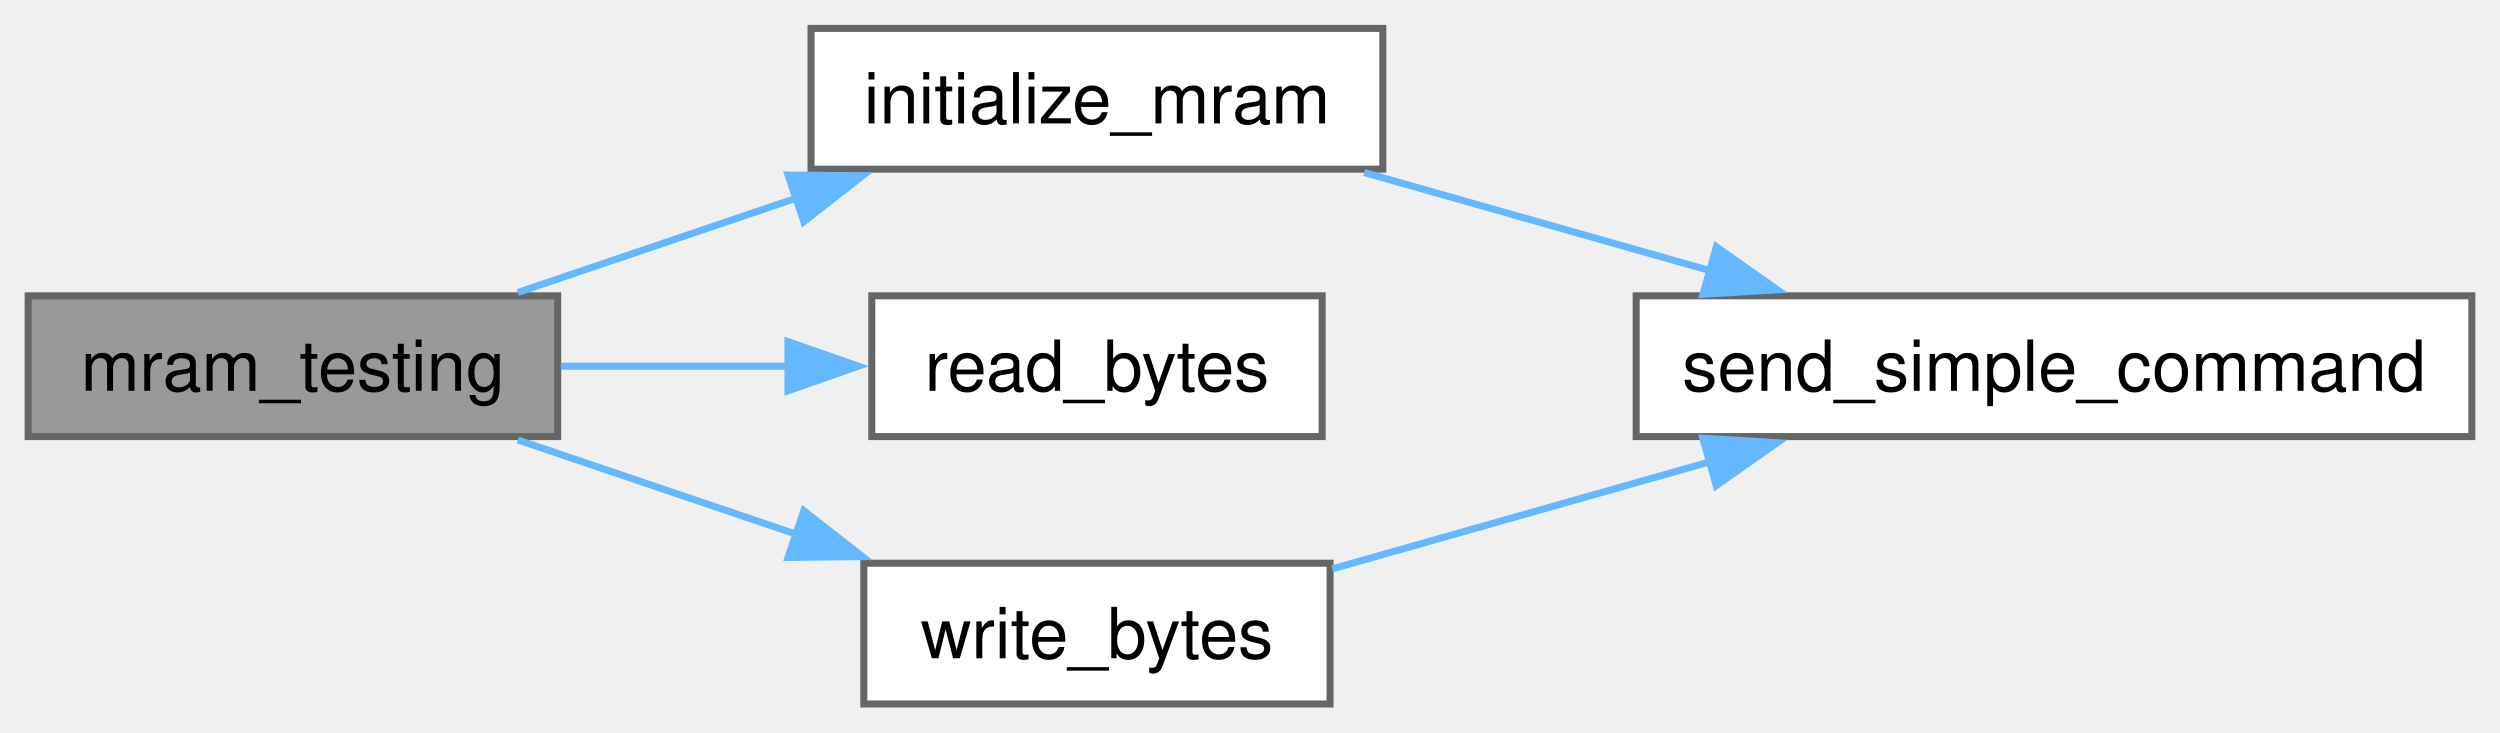
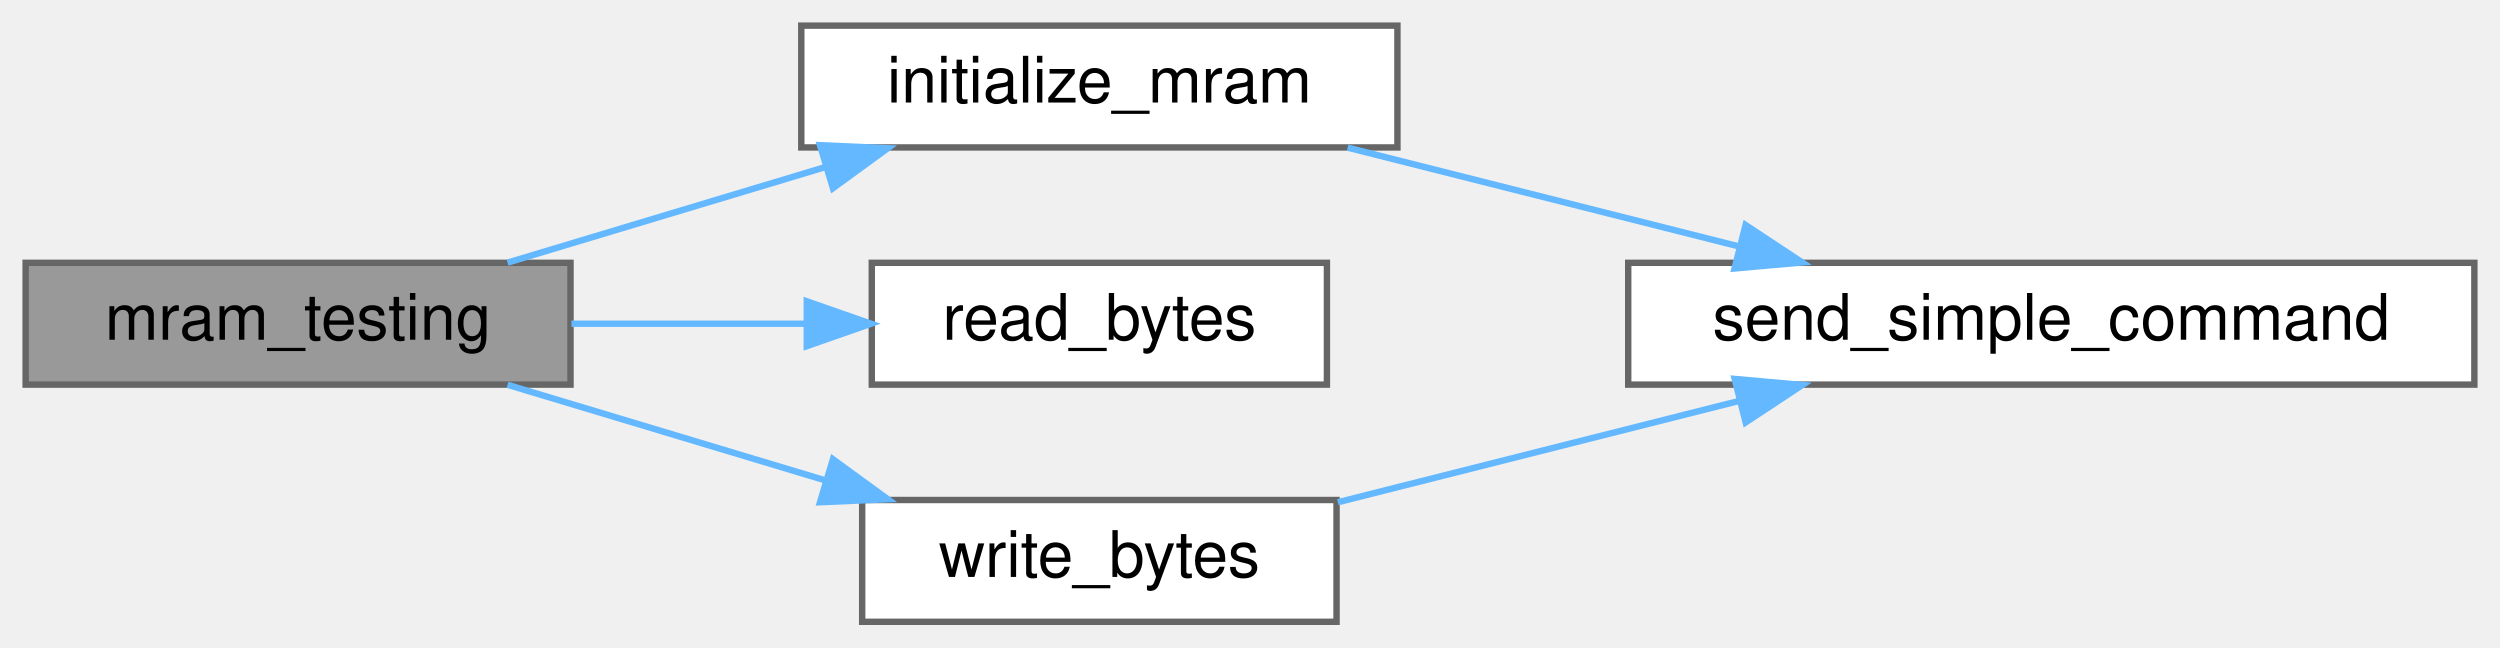
- <svg xmlns="http://www.w3.org/2000/svg" xmlns:xlink="http://www.w3.org/1999/xlink" width="355pt" height="104pt" viewBox="0.00 0.00 355.25 104.00">
-   <g id="graph0" class="graph" transform="scale(1 1) rotate(0) translate(4 100)">
+ <svg xmlns="http://www.w3.org/2000/svg" xmlns:xlink="http://www.w3.org/1999/xlink" width="390pt" height="101pt" viewBox="0.00 0.00 390.00 101.00">
+   <g id="graph0" class="graph" transform="scale(1 1) rotate(0) translate(4 97)">
    <g id="Node000001" class="node">
      <g id="a_Node000001">
-         <a xlink:title=" ">
-           <polygon fill="#999999" stroke="#666666" points="75.25,-58 0,-58 0,-38 75.25,-38 75.25,-58" />
-           <text text-anchor="middle" x="37.62" y="-44.5" font-family="Helvetica,sans-Serif" font-size="10.00">mram_testing</text>
+         <a xlink:title="Tests functions in mram.h.">
+           <polygon fill="#999999" stroke="#666666" points="85,-56 0,-56 0,-37 85,-37 85,-56" />
+           <text text-anchor="middle" x="42.5" y="-44" font-family="Helvetica,sans-Serif" font-size="10.00">mram_testing</text>
        </a>
      </g>
    </g>
    <g id="Node000002" class="node">
      <g id="a_Node000002">
        <a xlink:href="mram_8c.html#ae11c5653b6ee6161a4a838d899556106" target="_top" xlink:title=" ">
-           <polygon fill="white" stroke="#666666" points="192.5,-96 111.25,-96 111.25,-76 192.5,-76 192.5,-96" />
-           <text text-anchor="middle" x="151.88" y="-82.5" font-family="Helvetica,sans-Serif" font-size="10.00">initialize_mram</text>
+           <polygon fill="white" stroke="#666666" points="214,-93 121,-93 121,-74 214,-74 214,-93" />
+           <text text-anchor="middle" x="167.5" y="-81" font-family="Helvetica,sans-Serif" font-size="10.00">initialize_mram</text>
        </a>
      </g>
    </g>
    <g id="edge1_Node000001_Node000002" class="edge">
      <g id="a_edge1_Node000001_Node000002">
        <a xlink:title=" ">
-           <path fill="none" stroke="#63b8ff" d="M69.59,-58.48C81.86,-62.64 96.15,-67.48 109.3,-71.93" />
-           <polygon fill="#63b8ff" stroke="#63b8ff" points="107.98,-75.17 118.57,-75.06 110.22,-68.54 107.98,-75.17" />
+           <path fill="none" stroke="#63b8ff" d="M75.18,-56.03C90.27,-60.57 108.52,-66.06 124.72,-70.93" />
+           <polygon fill="#63b8ff" stroke="#63b8ff" points="123.92,-74.35 134.5,-73.88 125.94,-67.64 123.92,-74.35" />
        </a>
      </g>
    </g>
    <g id="Node000004" class="node">
      <g id="a_Node000004">
-         <a xlink:href="mram_8c.html#ac591c4396a1fe18bacf982086ed0137c" target="_top" xlink:title=" ">
-           <polygon fill="white" stroke="#666666" points="183.88,-58 119.88,-58 119.88,-38 183.88,-38 183.88,-58" />
-           <text text-anchor="middle" x="151.88" y="-44.5" font-family="Helvetica,sans-Serif" font-size="10.00">read_bytes</text>
+         <a xlink:href="mram_8c.html#ac591c4396a1fe18bacf982086ed0137c" target="_top" xlink:title="Read bytes from the MRAM device.">
+           <polygon fill="white" stroke="#666666" points="203,-56 132,-56 132,-37 203,-37 203,-56" />
+           <text text-anchor="middle" x="167.5" y="-44" font-family="Helvetica,sans-Serif" font-size="10.00">read_bytes</text>
        </a>
      </g>
    </g>
    <g id="edge3_Node000001_Node000004" class="edge">
      <g id="a_edge3_Node000001_Node000004">
        <a xlink:title=" ">
-           <path fill="none" stroke="#63b8ff" d="M75.69,-48C86.1,-48 97.51,-48 108.21,-48" />
-           <polygon fill="#63b8ff" stroke="#63b8ff" points="107.97,-51.5 117.97,-48 107.97,-44.5 107.97,-51.5" />
+           <path fill="none" stroke="#63b8ff" d="M85.14,-46.5C96.89,-46.5 109.73,-46.5 121.66,-46.5" />
+           <polygon fill="#63b8ff" stroke="#63b8ff" points="121.86,-50 131.86,-46.5 121.86,-43 121.86,-50" />
        </a>
      </g>
    </g>
    <g id="Node000005" class="node">
      <g id="a_Node000005">
-         <a xlink:href="mram_8c.html#add902998ab0ec8cffadcd0e2769b083f" target="_top" xlink:title=" ">
-           <polygon fill="white" stroke="#666666" points="185,-20 118.75,-20 118.75,0 185,0 185,-20" />
-           <text text-anchor="middle" x="151.88" y="-6.5" font-family="Helvetica,sans-Serif" font-size="10.00">write_bytes</text>
+         <a xlink:href="mram_8c.html#add902998ab0ec8cffadcd0e2769b083f" target="_top" xlink:title="Writes bytes to the MRAM device.">
+           <polygon fill="white" stroke="#666666" points="204.5,-19 130.5,-19 130.5,0 204.5,0 204.5,-19" />
+           <text text-anchor="middle" x="167.5" y="-7" font-family="Helvetica,sans-Serif" font-size="10.00">write_bytes</text>
        </a>
      </g>
    </g>
    <g id="edge4_Node000001_Node000005" class="edge">
      <g id="a_edge4_Node000001_Node000005">
        <a xlink:title=" ">
-           <path fill="none" stroke="#63b8ff" d="M69.59,-37.52C81.86,-33.36 96.15,-28.52 109.3,-24.07" />
-           <polygon fill="#63b8ff" stroke="#63b8ff" points="110.22,-27.46 118.57,-20.94 107.98,-20.83 110.22,-27.46" />
+           <path fill="none" stroke="#63b8ff" d="M75.18,-36.97C90.27,-32.43 108.52,-26.94 124.72,-22.07" />
+           <polygon fill="#63b8ff" stroke="#63b8ff" points="125.94,-25.36 134.5,-19.12 123.92,-18.65 125.94,-25.36" />
        </a>
      </g>
    </g>
    <g id="Node000003" class="node">
      <g id="a_Node000003">
-         <a xlink:href="mram_8c.html#a52ab33155b91ce8971434bf4e30e4d98" target="_top" xlink:title=" ">
-           <polygon fill="white" stroke="#666666" points="347.25,-58 228.5,-58 228.5,-38 347.25,-38 347.25,-58" />
-           <text text-anchor="middle" x="287.88" y="-44.5" font-family="Helvetica,sans-Serif" font-size="10.00">send_simple_command</text>
+         <a xlink:href="mram_8c.html#a52ab33155b91ce8971434bf4e30e4d98" target="_top" xlink:title="Send a simple spi command to MRAM device.">
+           <polygon fill="white" stroke="#666666" points="382,-56 250,-56 250,-37 382,-37 382,-56" />
+           <text text-anchor="middle" x="316" y="-44" font-family="Helvetica,sans-Serif" font-size="10.00">send_simple_command</text>
        </a>
      </g>
    </g>
    <g id="edge2_Node000002_Node000003" class="edge">
      <g id="a_edge2_Node000002_Node000003">
        <a xlink:title=" ">
-           <path fill="none" stroke="#63b8ff" d="M189.85,-75.52C205.08,-71.2 222.92,-66.14 239.12,-61.54" />
-           <polygon fill="#63b8ff" stroke="#63b8ff" points="239.9,-64.96 248.57,-58.86 237.99,-58.22 239.9,-64.96" />
+           <path fill="none" stroke="#63b8ff" d="M206.23,-73.97C224.87,-69.26 247.55,-63.53 267.38,-58.53" />
+           <polygon fill="#63b8ff" stroke="#63b8ff" points="268.31,-61.9 277.15,-56.06 266.59,-55.12 268.31,-61.9" />
        </a>
      </g>
    </g>
    <g id="edge5_Node000005_Node000003" class="edge">
      <g id="a_edge5_Node000005_Node000003">
        <a xlink:title=" ">
-           <path fill="none" stroke="#63b8ff" d="M185.31,-19.2C201.4,-23.76 221.15,-29.36 238.94,-34.41" />
-           <polygon fill="#63b8ff" stroke="#63b8ff" points="237.97,-37.77 248.55,-37.13 239.88,-31.04 237.97,-37.77" />
+           <path fill="none" stroke="#63b8ff" d="M204.71,-18.65C223.65,-23.43 247.06,-29.34 267.43,-34.49" />
+           <polygon fill="#63b8ff" stroke="#63b8ff" points="266.61,-37.89 277.16,-36.94 268.32,-31.1 266.61,-37.89" />
        </a>
      </g>
    </g>
  </g>
</svg>
